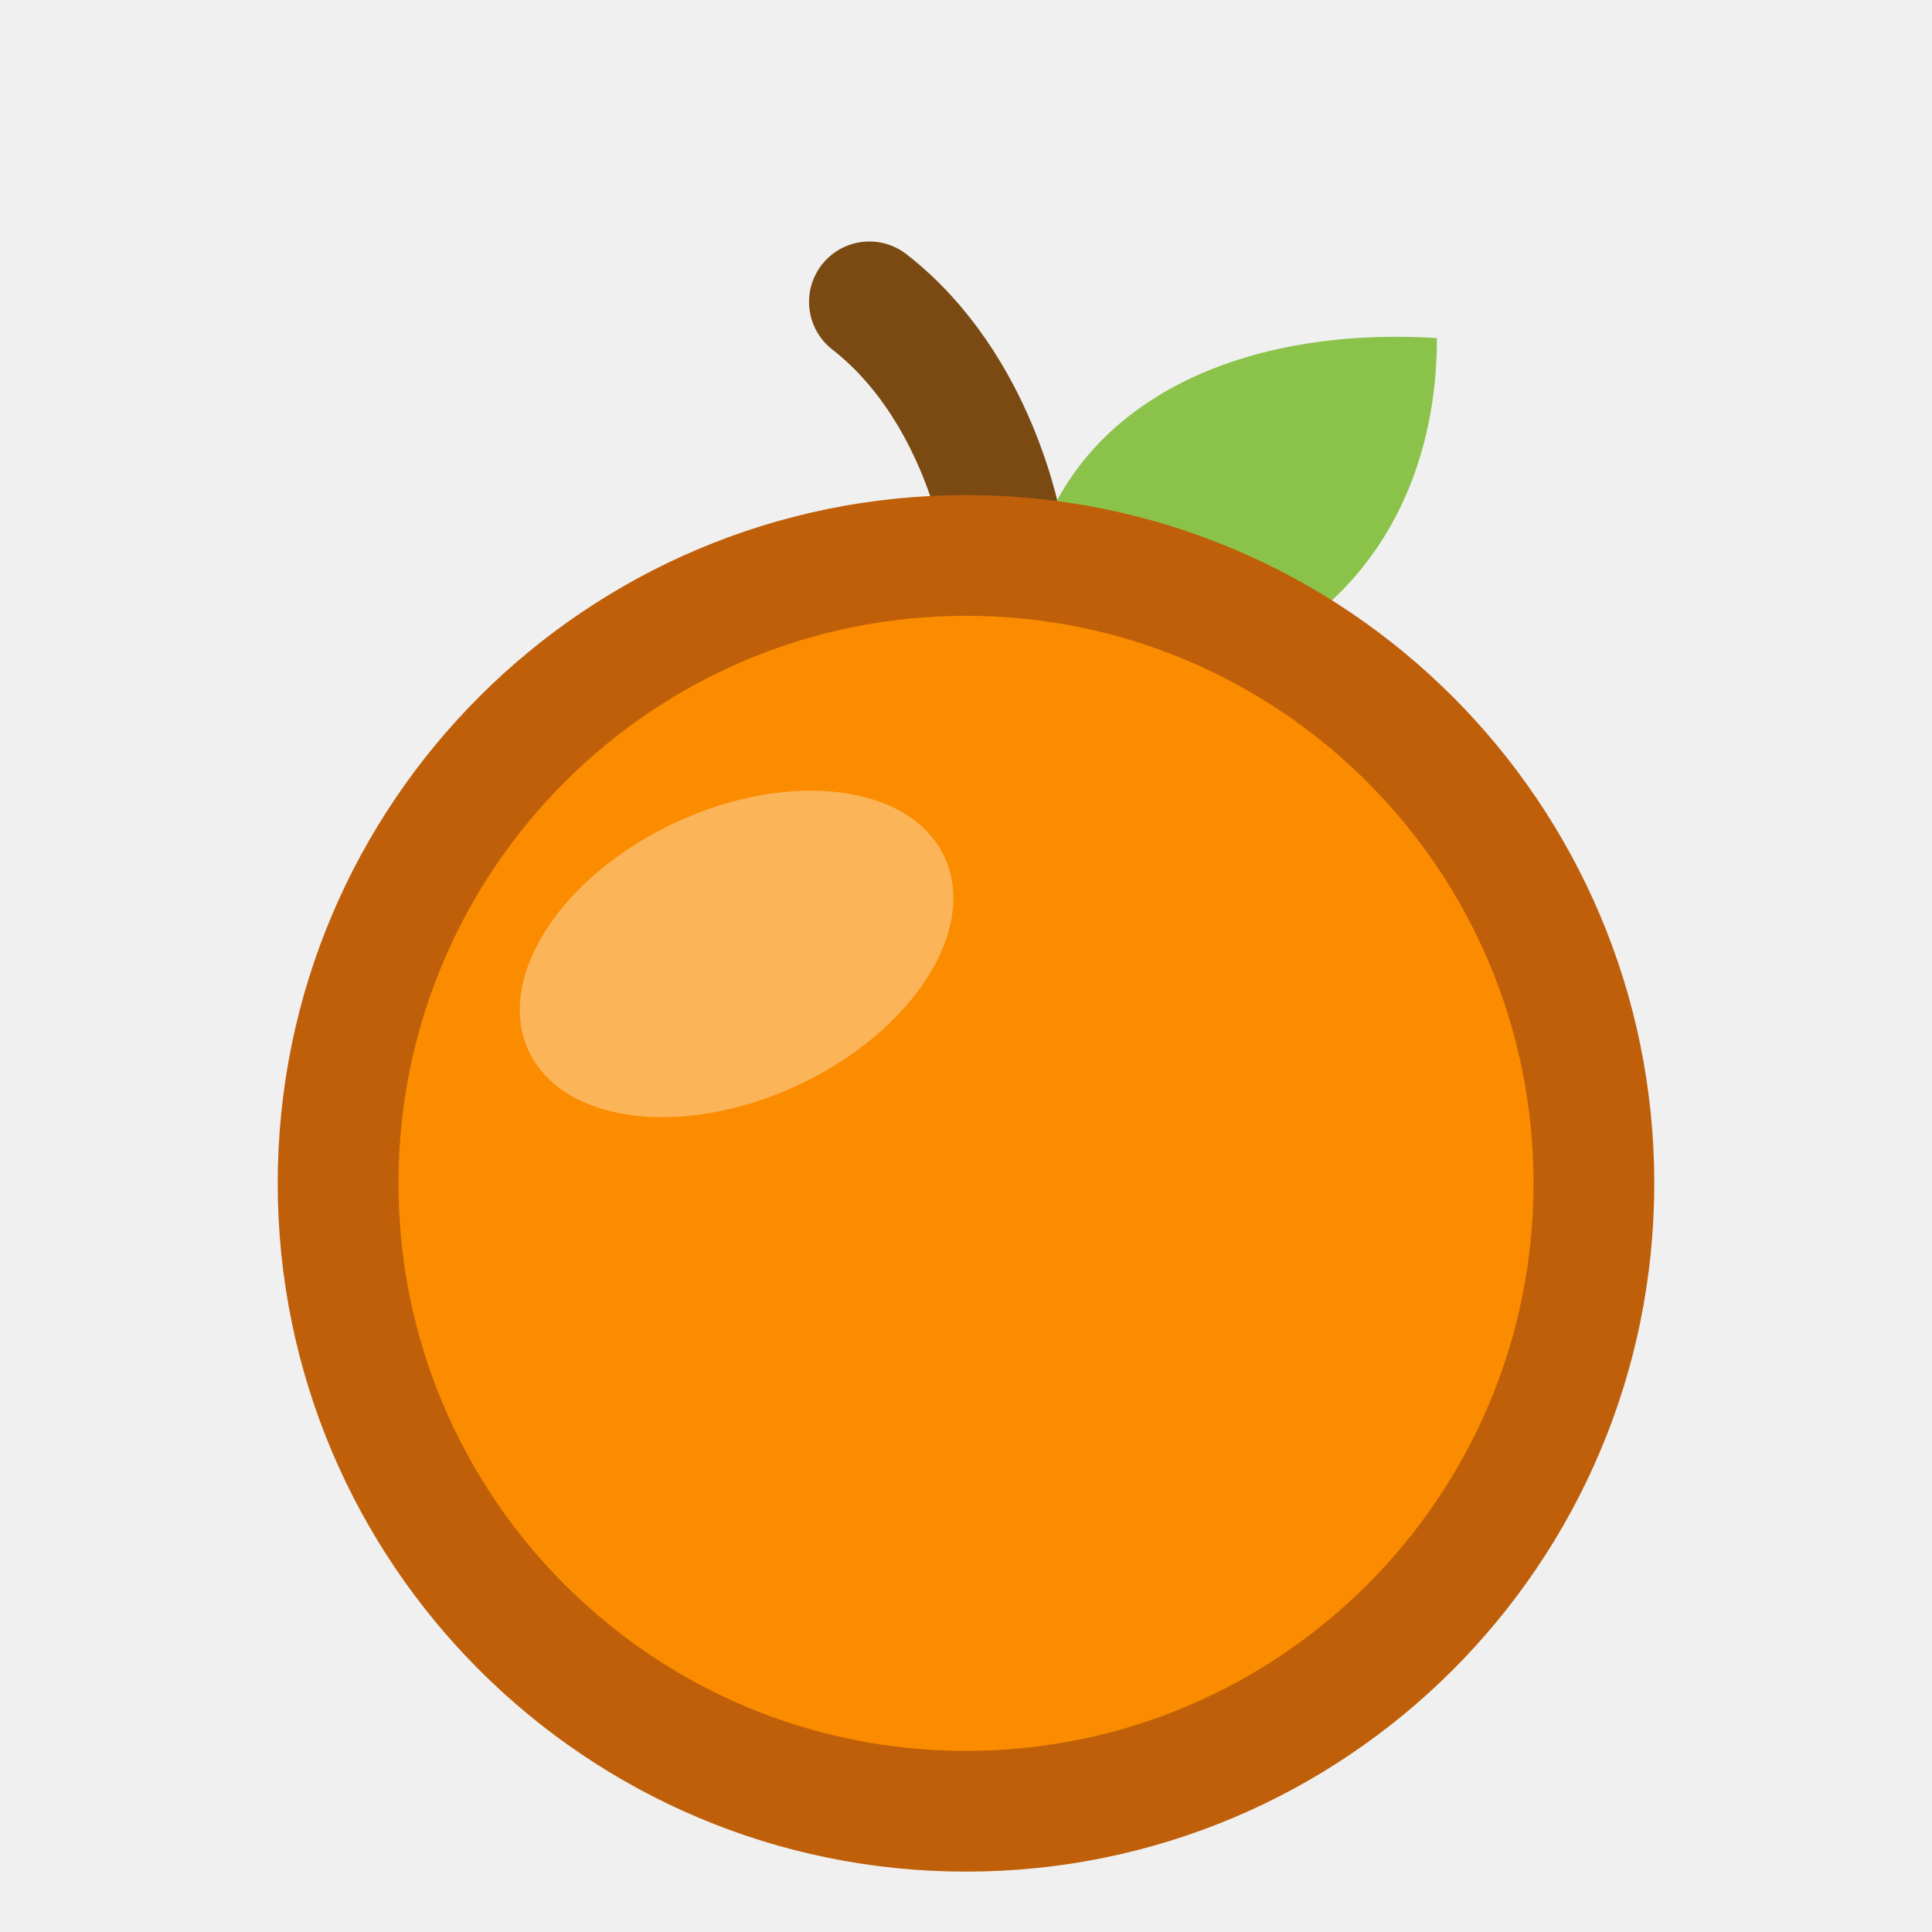
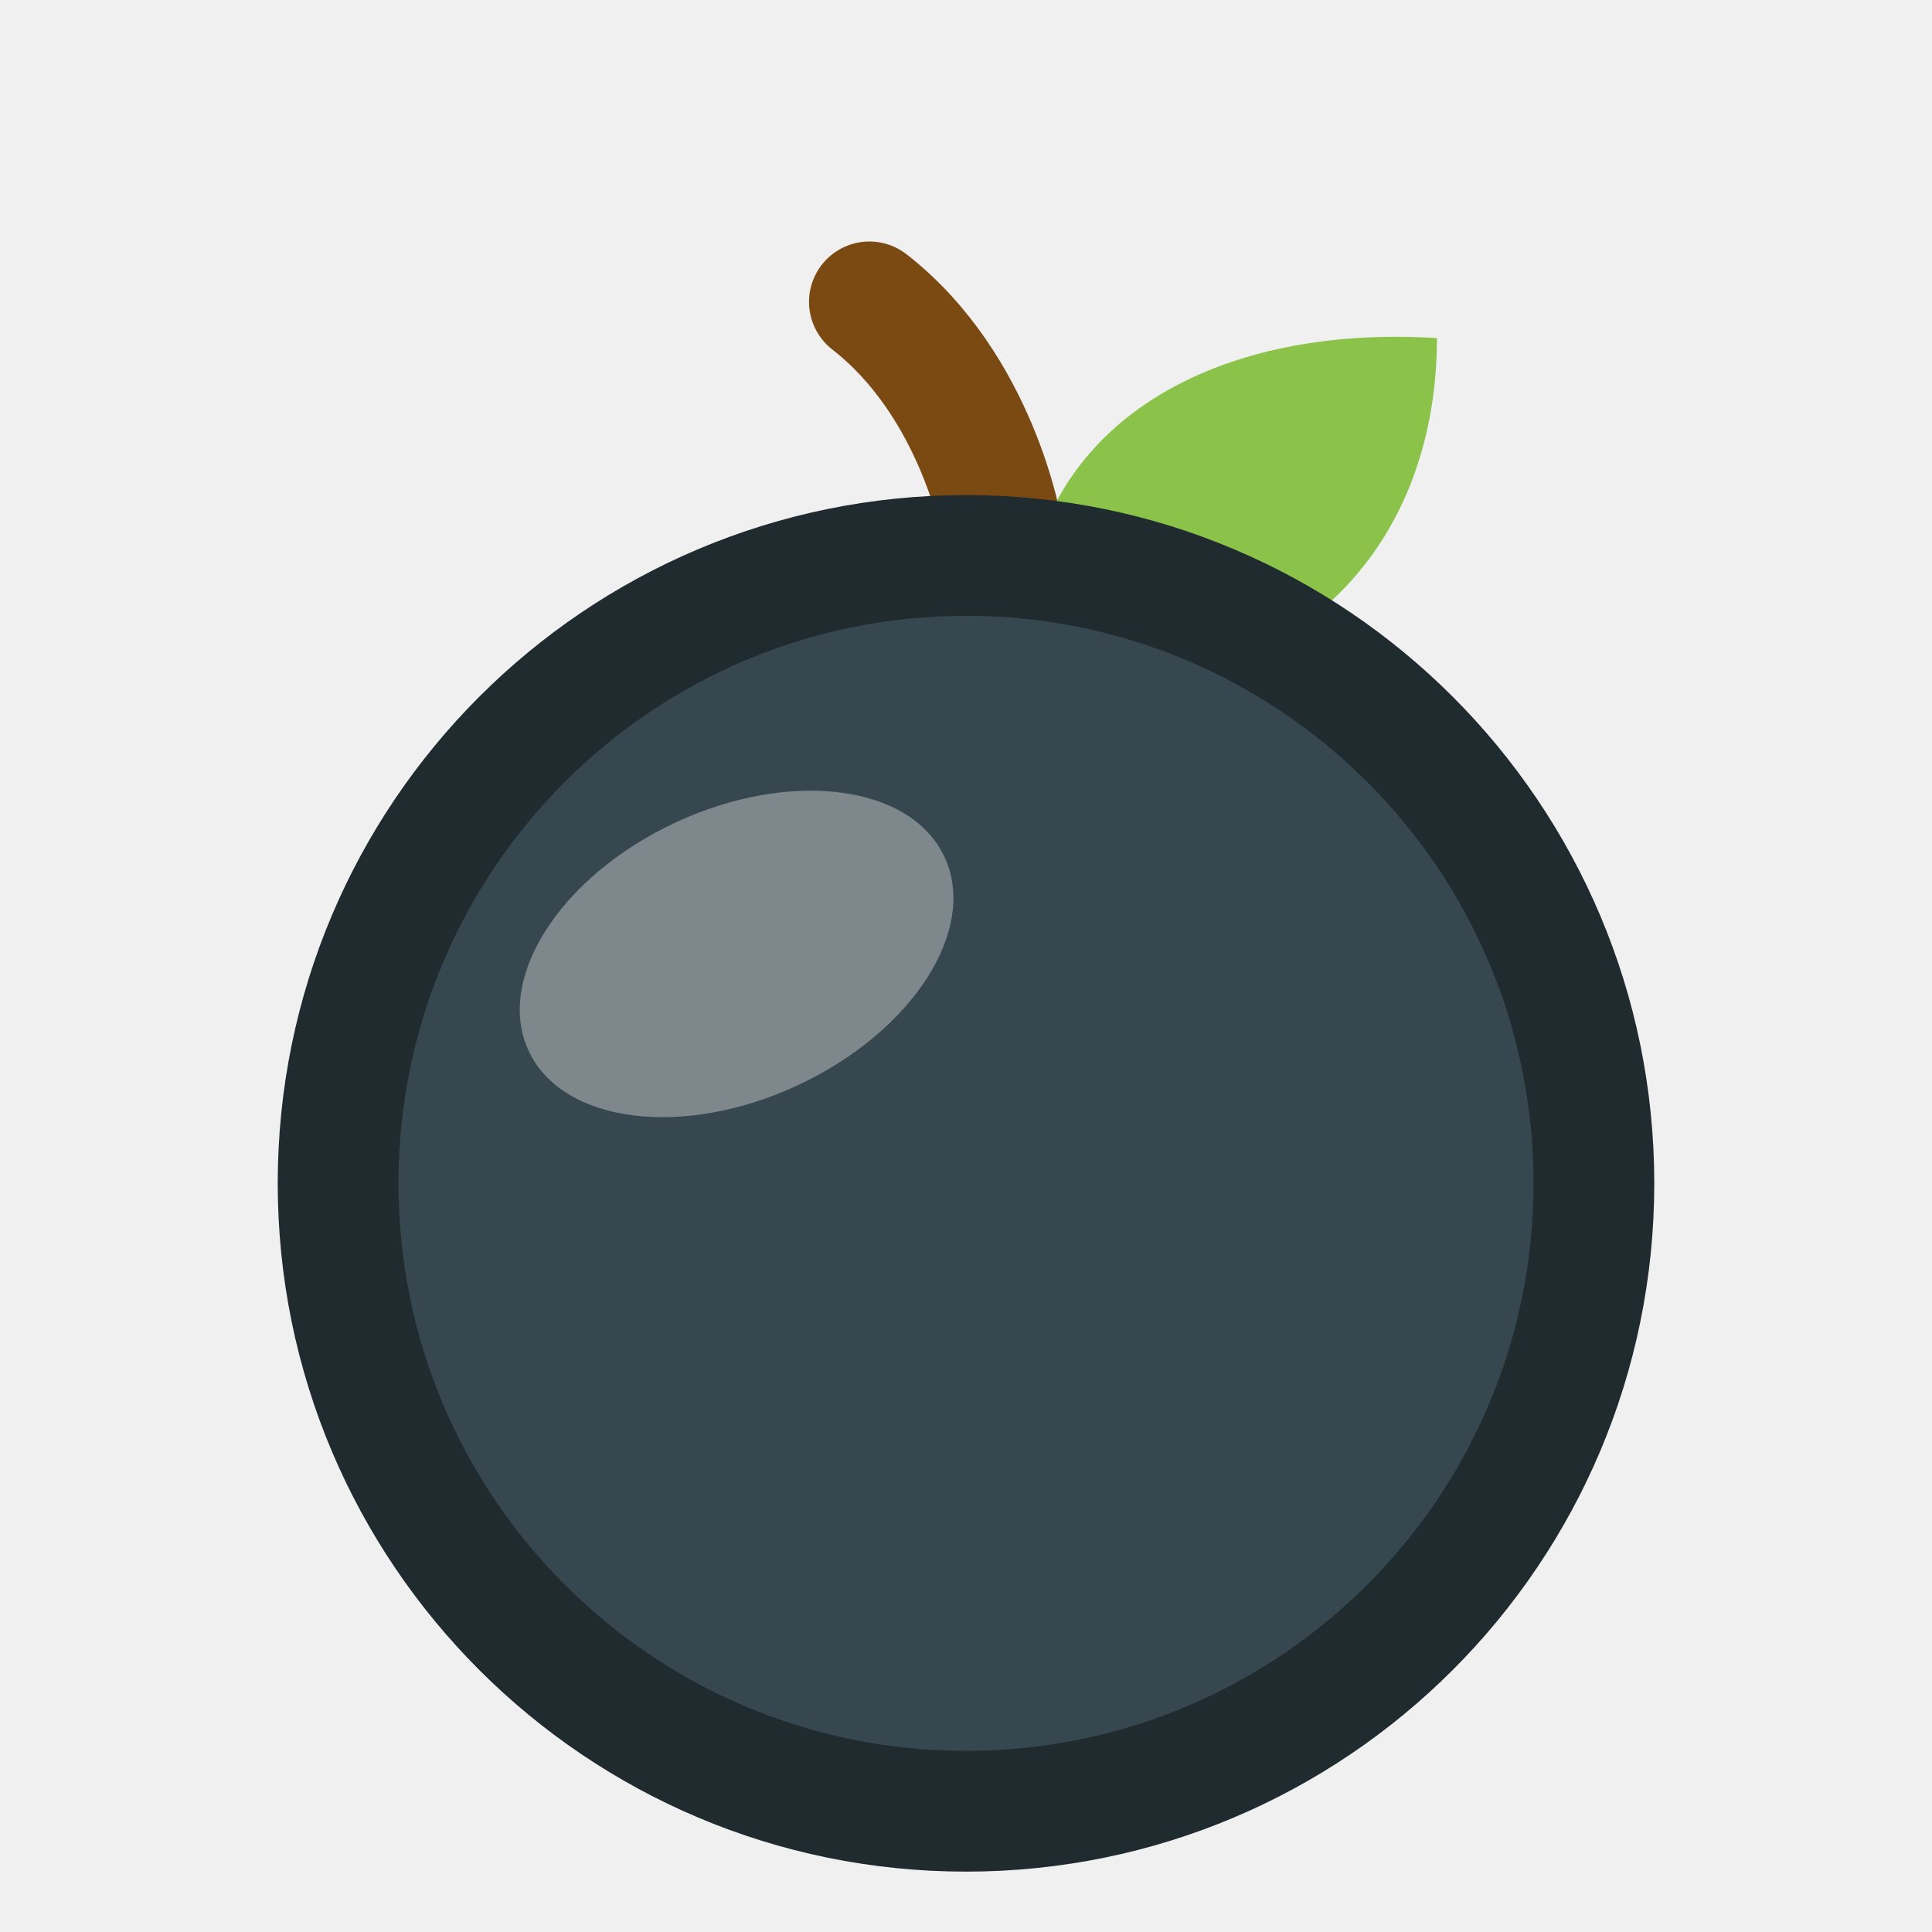
<svg xmlns="http://www.w3.org/2000/svg" width="16" height="16" viewBox="0 0 16 16">
  <path d="M 8.3 4.4 C 8.3 4.4 8.1 3.2 7.2 2.5" stroke="#7a4a12" stroke-width="1" fill="none" stroke-linecap="round" />
  <path d="M 8.6 4.5 C 9.0 3.3 10.3 2.7 11.9 2.8 C 11.9 4.4 10.9 5.6 9.2 5.7 C 9.0 5.6 8.8 5.1 8.6 4.5 Z" fill="#8bc34a" />
-   <circle cx="8" cy="9.8" r="5.2" fill="#fb8c00" stroke="#bf5f0a" stroke-width="1" />
+   <circle cx="8" cy="9.8" r="5.2" fill="#37474f" stroke="#202b30" stroke-width="1" />
  <ellipse cx="6.1" cy="7.9" rx="1.9" ry="1.2" fill="#ffffff" opacity="0.35" transform="rotate(-25 6.1 7.9)" />
</svg>
